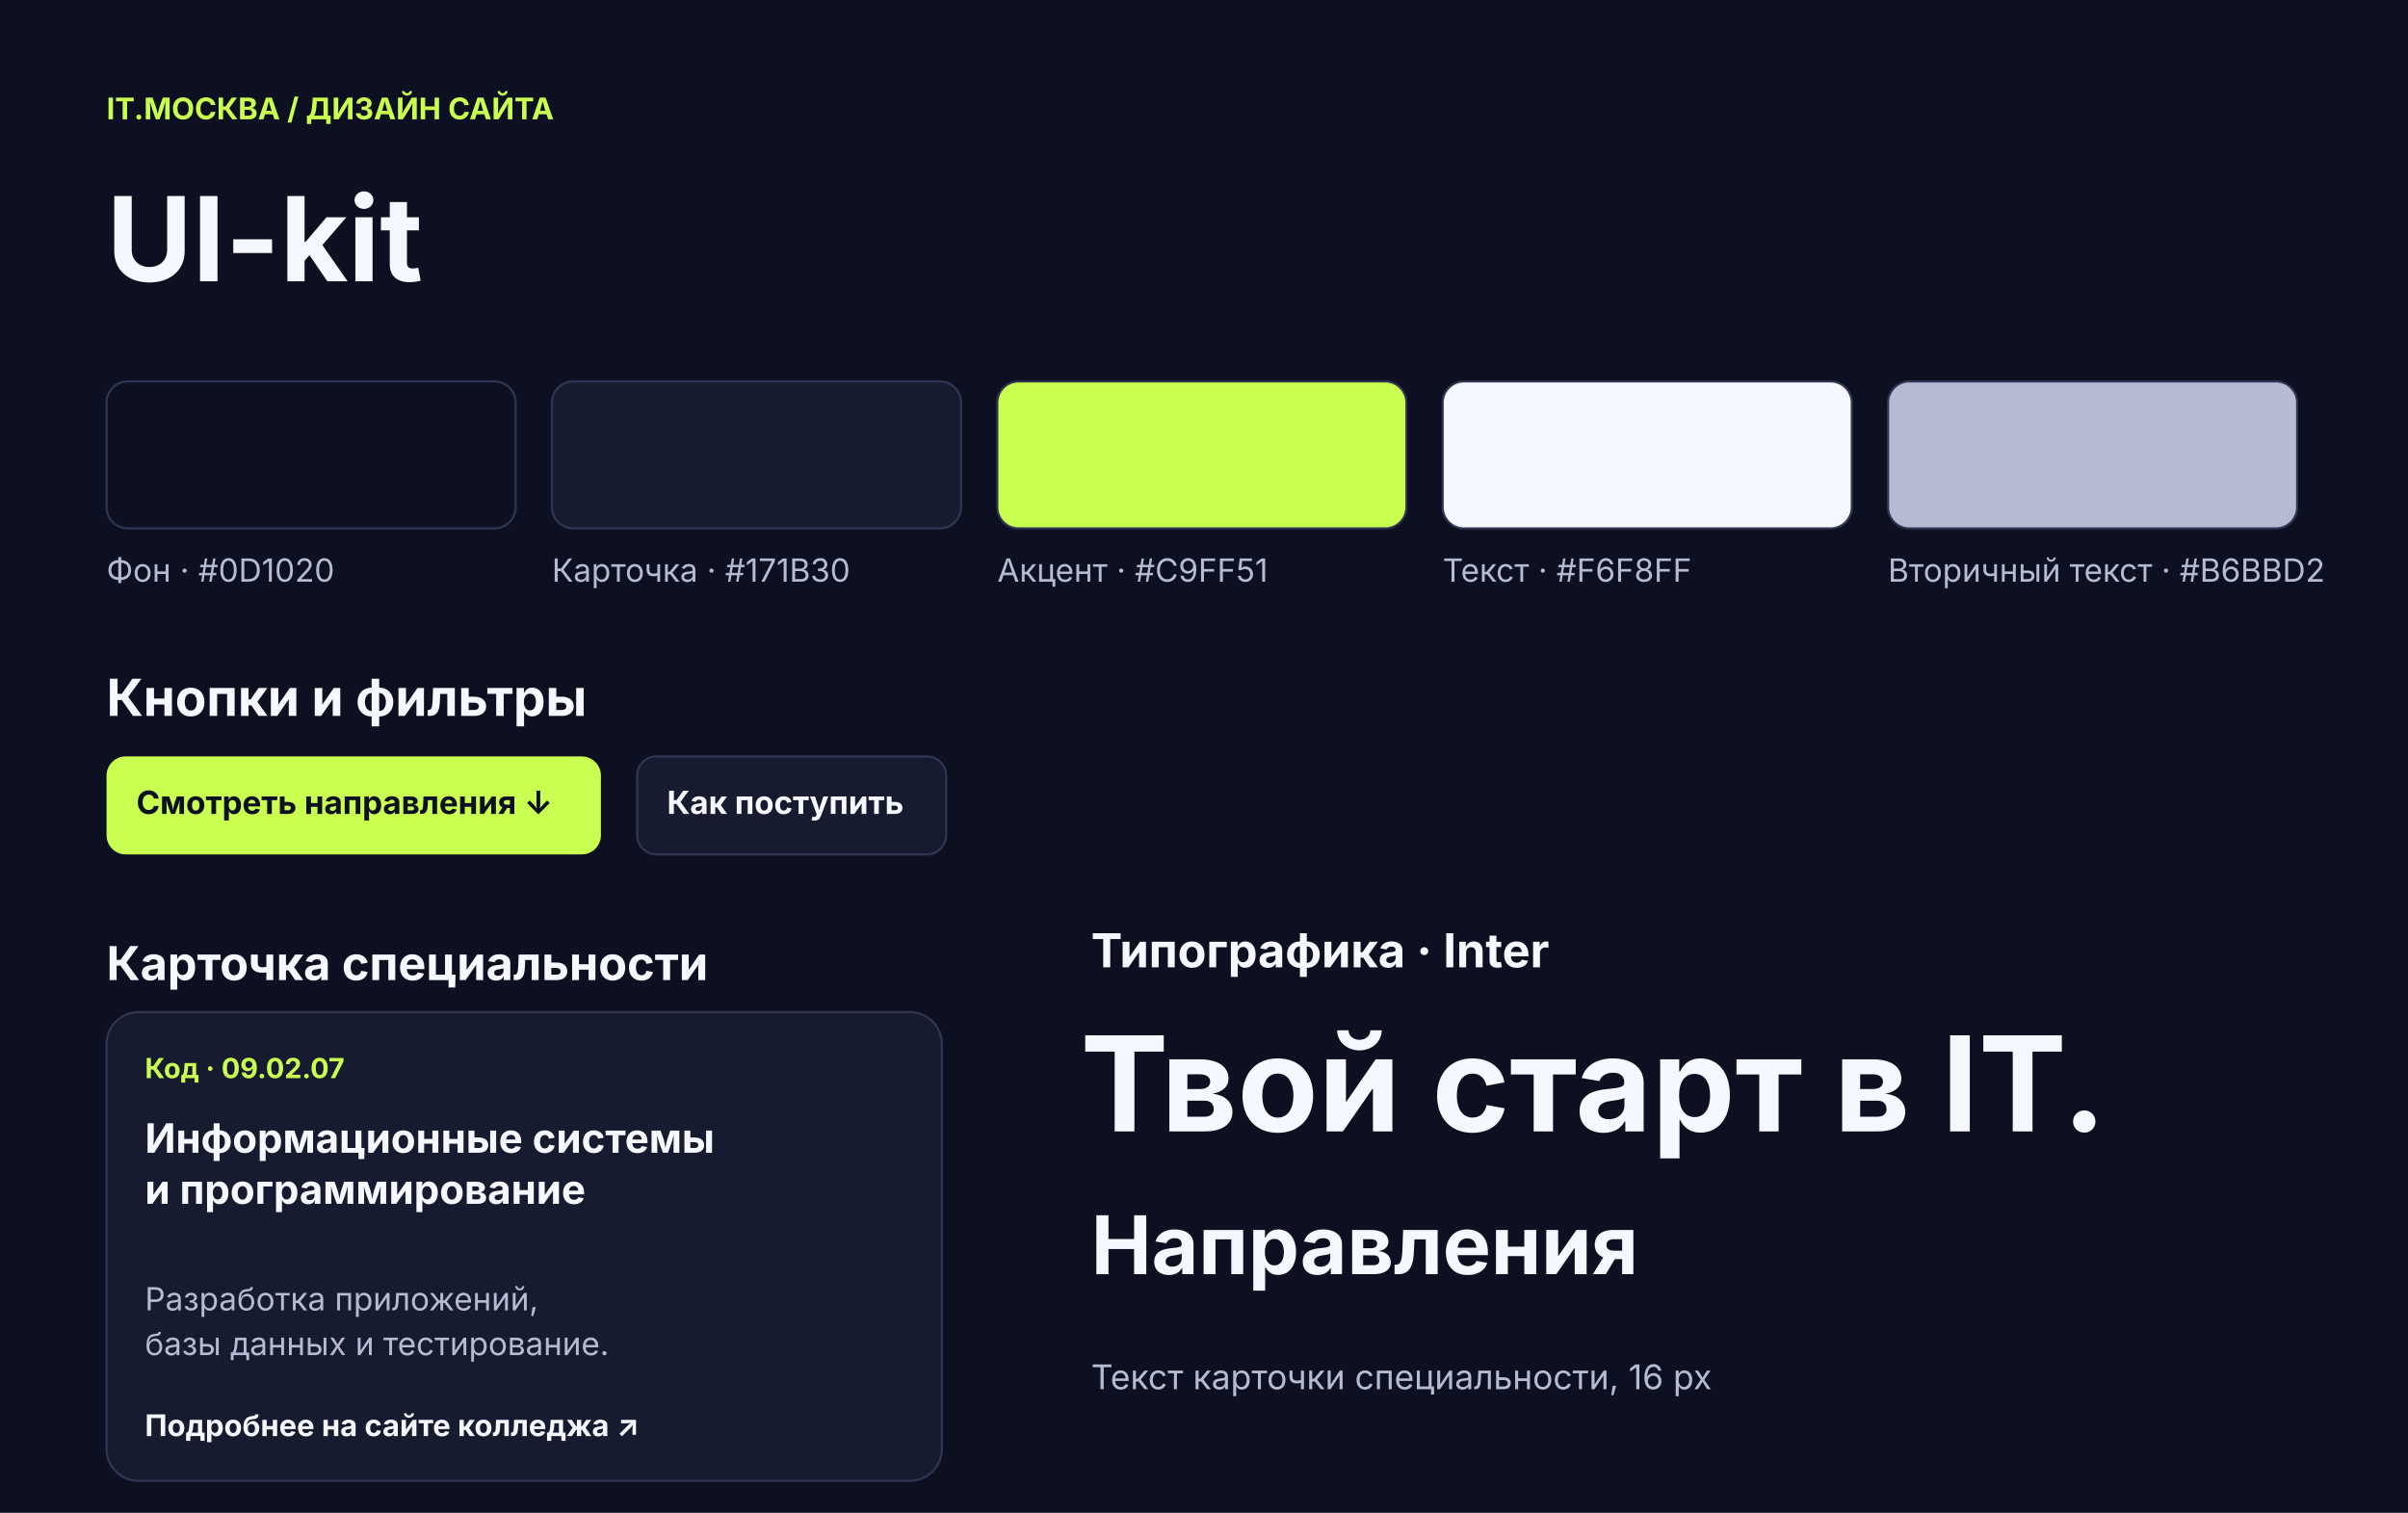
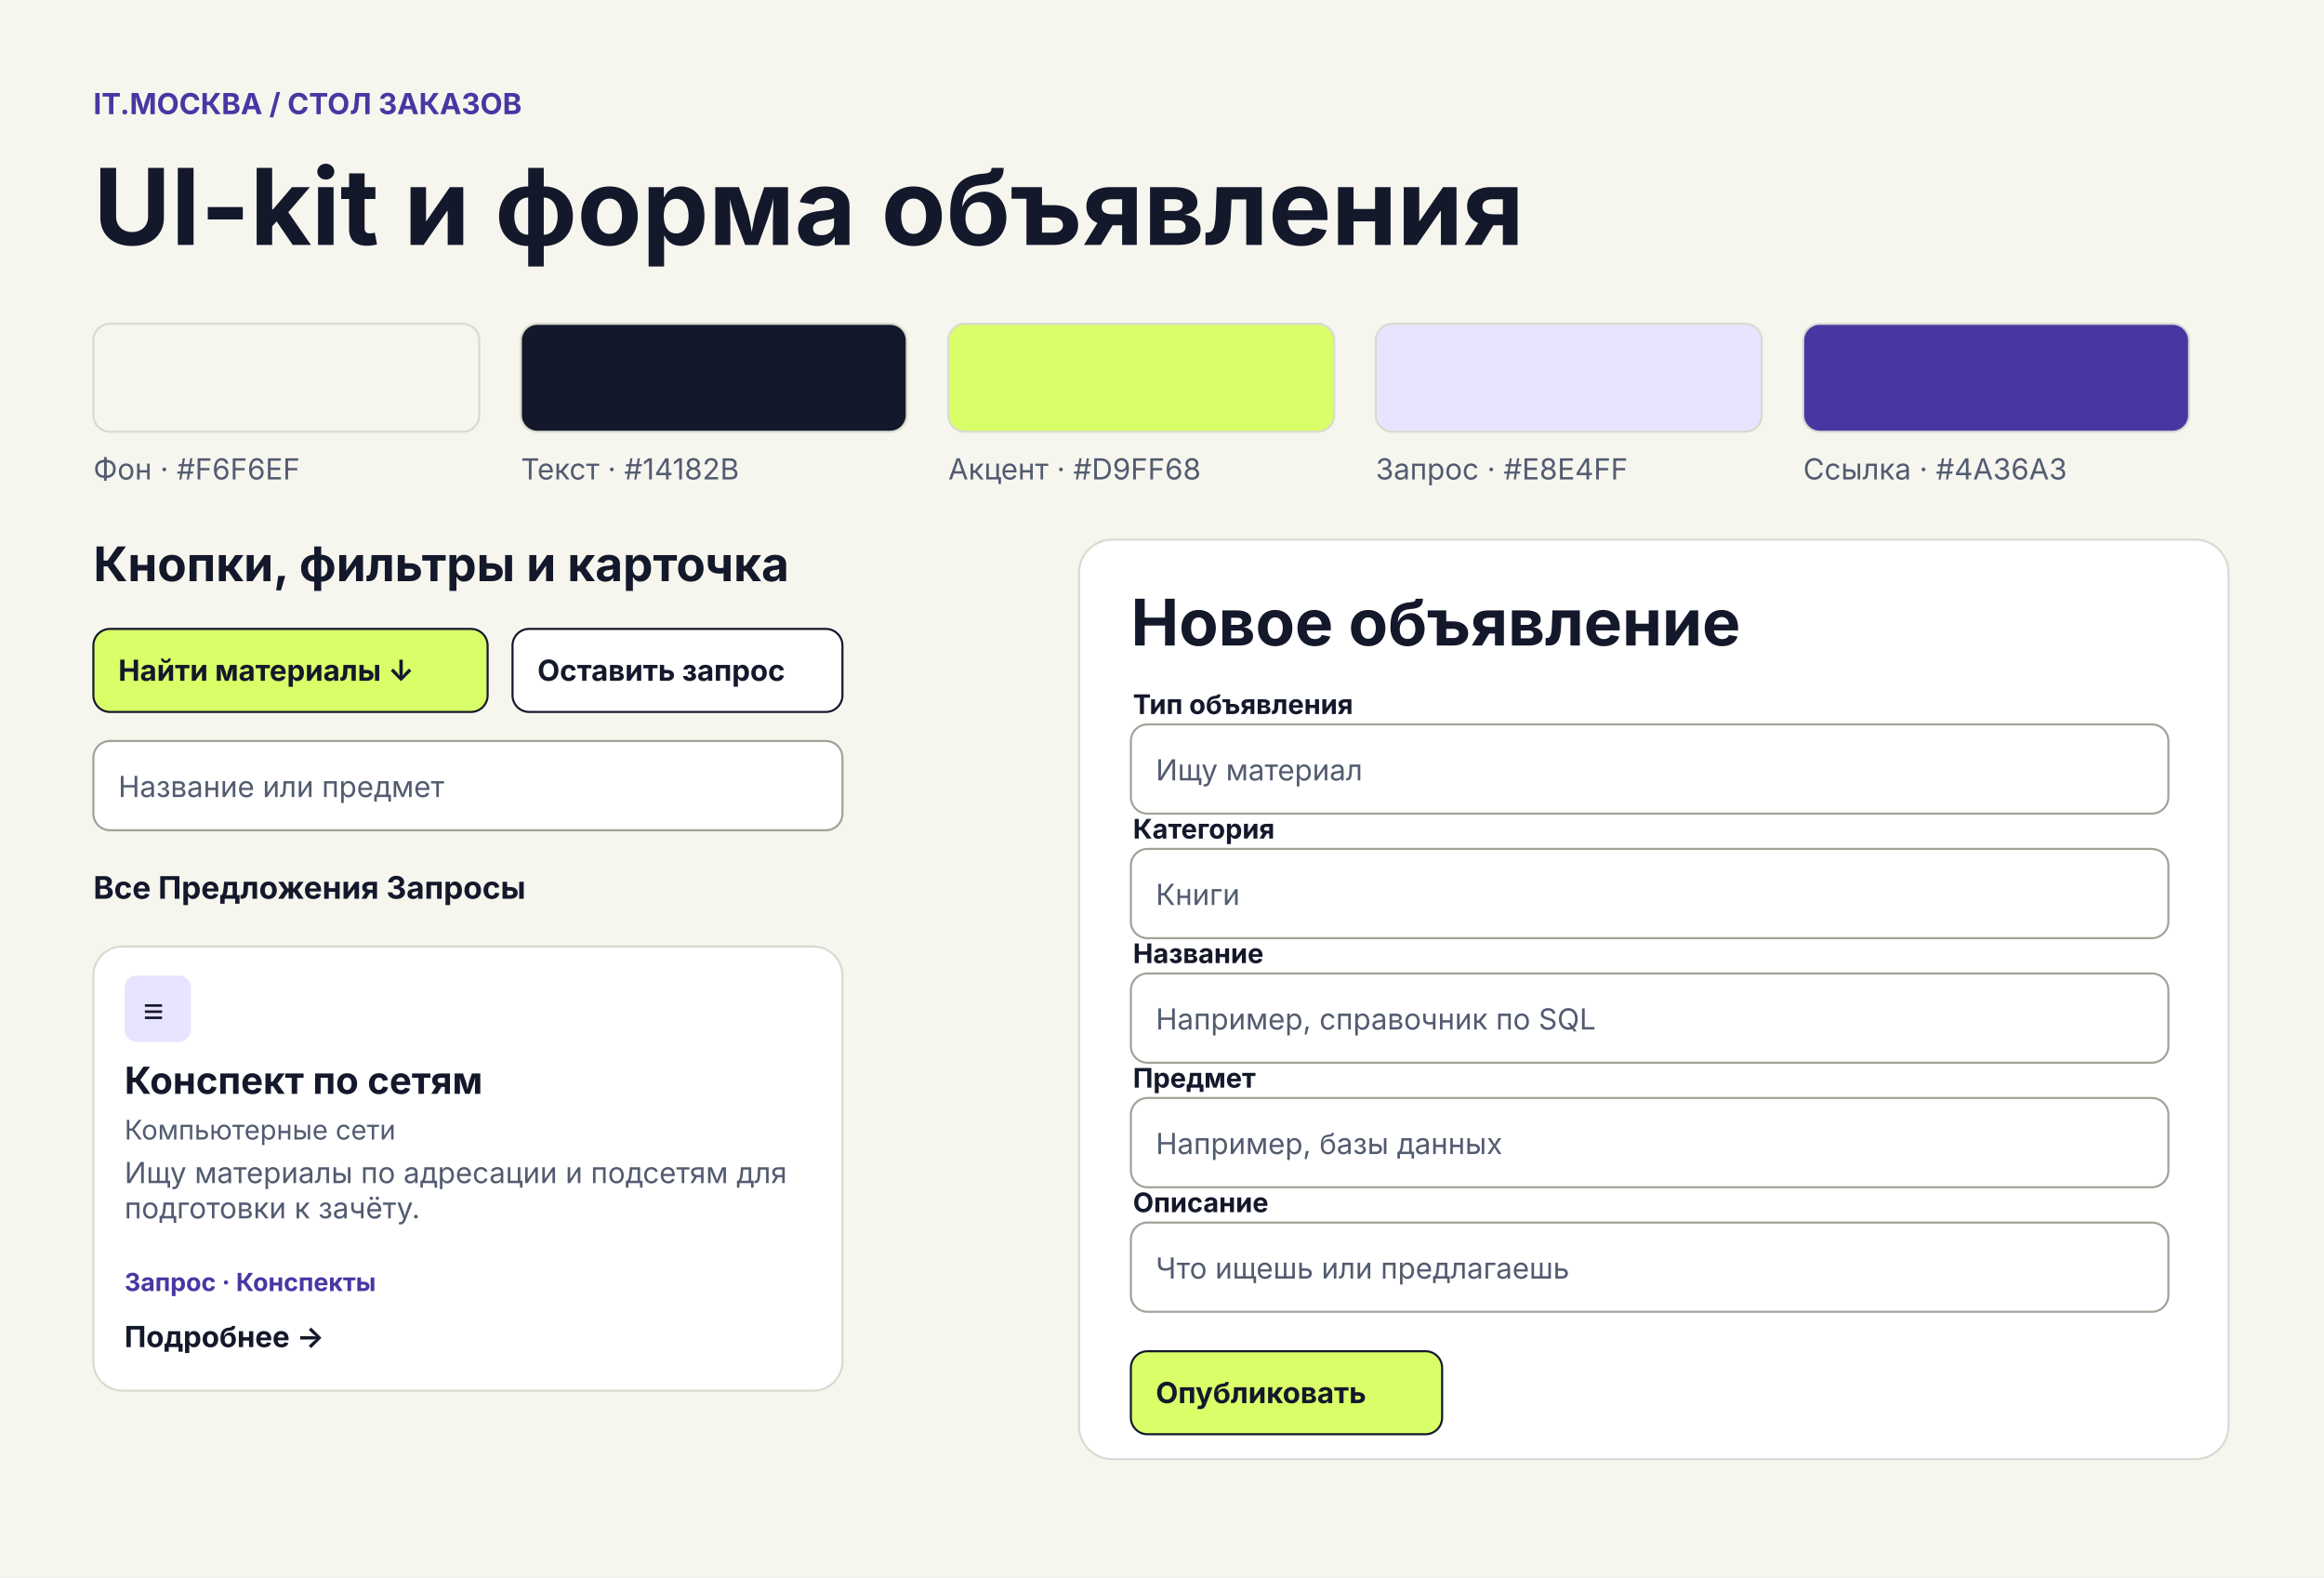
- <svg xmlns="http://www.w3.org/2000/svg" width="1130" height="710">
-   <rect width="100%" height="100%" fill="#0D1020" />
-   <text x="50" y="56" fill="#C9FF51" font-family="Inter, Arial, sans-serif" font-size="14" font-weight="700">IT.МОСКВА / ДИЗАЙН САЙТА</text>
-   <text x="50" y="132" fill="#F6F8FF" font-family="Inter, Arial, sans-serif" font-size="55" font-weight="700">UI-kit</text>
-   <rect x="50" y="179" width="192" height="69" rx="10" fill="#0D1020" stroke="#303652" />
-   <text x="50" y="273" fill="#B6BBD2" font-family="Inter, Arial, sans-serif" font-size="15" font-weight="400">Фон · #0D1020</text>
-   <rect x="259" y="179" width="192" height="69" rx="10" fill="#171B30" stroke="#303652" />
-   <text x="259" y="273" fill="#B6BBD2" font-family="Inter, Arial, sans-serif" font-size="15" font-weight="400">Карточка · #171B30</text>
-   <rect x="468" y="179" width="192" height="69" rx="10" fill="#C9FF51" stroke="#303652" />
-   <text x="468" y="273" fill="#B6BBD2" font-family="Inter, Arial, sans-serif" font-size="15" font-weight="400">Акцент · #C9FF51</text>
-   <rect x="677" y="179" width="192" height="69" rx="10" fill="#F6F8FF" stroke="#303652" />
-   <text x="677" y="273" fill="#B6BBD2" font-family="Inter, Arial, sans-serif" font-size="15" font-weight="400">Текст · #F6F8FF</text>
-   <rect x="886" y="179" width="192" height="69" rx="10" fill="#B6BBD2" stroke="#303652" />
-   <text x="886" y="273" fill="#B6BBD2" font-family="Inter, Arial, sans-serif" font-size="15" font-weight="400">Вторичный текст · #B6BBD2</text>
-   <text x="50" y="336" fill="#F6F8FF" font-family="Inter, Arial, sans-serif" font-size="24" font-weight="700">Кнопки и фильтры</text>
-   <rect x="50" y="355" width="232" height="46" rx="9" fill="#C9FF51" stroke="none" />
-   <text x="64" y="382" fill="#0D1020" font-family="Inter, Arial, sans-serif" font-size="15" font-weight="700">Смотреть направления ↓</text>
-   <rect x="299" y="355" width="145" height="46" rx="9" fill="#171B30" stroke="#303652" />
-   <text x="313" y="382" fill="#F6F8FF" font-family="Inter, Arial, sans-serif" font-size="15" font-weight="700">Как поступить</text>
-   <text x="50" y="460" fill="#F6F8FF" font-family="Inter, Arial, sans-serif" font-size="22" font-weight="700">Карточка специальности</text>
-   <rect x="50" y="475" width="392" height="220" rx="15" fill="#171B30" stroke="#303652" />
-   <text x="68" y="506" fill="#C9FF51" font-family="Inter, Arial, sans-serif" font-size="13" font-weight="700">Код · 09.02.07</text>
-   <text x="68" y="541" fill="#F6F8FF" font-family="Inter, Arial, sans-serif" font-size="19" font-weight="700">Информационные системы</text>
-   <text x="68" y="565" fill="#F6F8FF" font-family="Inter, Arial, sans-serif" font-size="19" font-weight="700">и программирование</text>
-   <text x="68" y="615" fill="#B6BBD2" font-family="Inter, Arial, sans-serif" font-size="15" font-weight="400">Разработка приложений,</text>
-   <text x="68" y="636" fill="#B6BBD2" font-family="Inter, Arial, sans-serif" font-size="15" font-weight="400">базы данных и тестирование.</text>
-   <text x="68" y="674" fill="#F6F8FF" font-family="Inter, Arial, sans-serif" font-size="14" font-weight="700">Подробнее на сайте колледжа ↗</text>
-   <text x="512" y="454" fill="#F6F8FF" font-family="Inter, Arial, sans-serif" font-size="22" font-weight="700">Типографика · Inter</text>
-   <text x="507" y="531" fill="#F6F8FF" font-family="Inter, Arial, sans-serif" font-size="62" font-weight="700">Твой старт в IT.</text>
-   <text x="512" y="598" fill="#F6F8FF" font-family="Inter, Arial, sans-serif" font-size="38" font-weight="700">Направления</text>
-   <text x="512" y="652" fill="#B6BBD2" font-family="Inter, Arial, sans-serif" font-size="16" font-weight="400">Текст карточки специальности, 16 px</text>
+ <svg xmlns="http://www.w3.org/2000/svg" width="1120" height="760" viewBox="0 0 1120 760">
+   <rect x="0" y="0" width="1120" height="760" rx="0" fill="#F6F6EF" stroke="none" />
+   <text x="45" y="55" fill="#4A36A3" font-family="Inter,Arial,sans-serif" font-size="14" font-weight="700">IT.МОСКВА / СТОЛ ЗАКАЗОВ</text>
+   <text x="45" y="118" fill="#14182B" font-family="Inter,Arial,sans-serif" font-size="51" font-weight="700">UI-kit и форма объявления</text>
+   <rect x="45" y="156" width="186" height="52" rx="8" fill="#F6F6EF" stroke="#D8DBD1" />
+   <text x="45" y="231" fill="#525B70" font-family="Inter,Arial,sans-serif" font-size="14" font-weight="400">Фон · #F6F6EF</text>
+   <rect x="251" y="156" width="186" height="52" rx="8" fill="#14182B" stroke="#D8DBD1" />
+   <text x="251" y="231" fill="#525B70" font-family="Inter,Arial,sans-serif" font-size="14" font-weight="400">Текст · #14182B</text>
+   <rect x="457" y="156" width="186" height="52" rx="8" fill="#D9FF68" stroke="#D8DBD1" />
+   <text x="457" y="231" fill="#525B70" font-family="Inter,Arial,sans-serif" font-size="14" font-weight="400">Акцент · #D9FF68</text>
+   <rect x="663" y="156" width="186" height="52" rx="8" fill="#E8E4FF" stroke="#D8DBD1" />
+   <text x="663" y="231" fill="#525B70" font-family="Inter,Arial,sans-serif" font-size="14" font-weight="400">Запрос · #E8E4FF</text>
+   <rect x="869" y="156" width="186" height="52" rx="8" fill="#4A36A3" stroke="#D8DBD1" />
+   <text x="869" y="231" fill="#525B70" font-family="Inter,Arial,sans-serif" font-size="14" font-weight="400">Ссылка · #4A36A3</text>
+   <text x="45" y="280" fill="#14182B" font-family="Inter,Arial,sans-serif" font-size="23" font-weight="700">Кнопки, фильтры и карточка</text>
+   <rect x="45" y="303" width="190" height="40" rx="8" fill="#D9FF68" stroke="#14182B" />
+   <text x="57" y="328" fill="#14182B" font-family="Inter,Arial,sans-serif" font-size="14" font-weight="700">Найти материалы ↓</text>
+   <rect x="247" y="303" width="159" height="40" rx="8" fill="#FFFFFF" stroke="#14182B" />
+   <text x="259" y="328" fill="#14182B" font-family="Inter,Arial,sans-serif" font-size="14" font-weight="700">Оставить запрос</text>
+   <rect x="45" y="357" width="361" height="43" rx="8" fill="#FFFFFF" stroke="#9EA498" />
+   <text x="57" y="384" fill="#525B70" font-family="Inter,Arial,sans-serif" font-size="14" font-weight="400">Название или предмет</text>
+   <text x="45" y="433" fill="#14182B" font-family="Inter,Arial,sans-serif" font-size="15" font-weight="700">Все     Предложения     Запросы</text>
+   <rect x="45" y="456" width="361" height="214" rx="14" fill="#FFFFFF" stroke="#D8DBD1" />
+   <rect x="60" y="470" width="32" height="32" rx="6" fill="#E8E4FF" stroke="none" />
+   <text x="69" y="493" fill="#14182B" font-family="Inter,Arial,sans-serif" font-size="17" font-weight="700">≡</text>
+   <text x="60" y="527" fill="#14182B" font-family="Inter,Arial,sans-serif" font-size="18" font-weight="700">Конспект по сетям</text>
+   <text x="60" y="549" fill="#525B70" font-family="Inter,Arial,sans-serif" font-size="13" font-weight="400">Компьютерные сети</text>
+   <text x="60" y="570" fill="#525B70" font-family="Inter,Arial,sans-serif" font-size="14" font-weight="400">Ищу материалы по адресации и подсетям для</text>
+   <text x="60" y="587" fill="#525B70" font-family="Inter,Arial,sans-serif" font-size="14" font-weight="400">подготовки к зачёту.</text>
+   <text x="60" y="622" fill="#4A36A3" font-family="Inter,Arial,sans-serif" font-size="12" font-weight="700">Запрос · Конспекты</text>
+   <text x="60" y="649" fill="#14182B" font-family="Inter,Arial,sans-serif" font-size="14" font-weight="700">Подробнее →</text>
+   <rect x="520" y="260" width="554" height="443" rx="16" fill="#FFFFFF" stroke="#D8DBD1" />
+   <text x="545" y="311" fill="#14182B" font-family="Inter,Arial,sans-serif" font-size="31" font-weight="700">Новое объявление</text>
+   <text x="546" y="344" fill="#14182B" font-family="Inter,Arial,sans-serif" font-size="13" font-weight="700">Тип объявления</text>
+   <rect x="545" y="349" width="500" height="43" rx="8" fill="#FFFFFF" stroke="#9EA498" />
+   <text x="557" y="376" fill="#525B70" font-family="Inter,Arial,sans-serif" font-size="14" font-weight="400">Ищу материал</text>
+   <text x="546" y="404" fill="#14182B" font-family="Inter,Arial,sans-serif" font-size="13" font-weight="700">Категория</text>
+   <rect x="545" y="409" width="500" height="43" rx="8" fill="#FFFFFF" stroke="#9EA498" />
+   <text x="557" y="436" fill="#525B70" font-family="Inter,Arial,sans-serif" font-size="14" font-weight="400">Книги</text>
+   <text x="546" y="464" fill="#14182B" font-family="Inter,Arial,sans-serif" font-size="13" font-weight="700">Название</text>
+   <rect x="545" y="469" width="500" height="43" rx="8" fill="#FFFFFF" stroke="#9EA498" />
+   <text x="557" y="496" fill="#525B70" font-family="Inter,Arial,sans-serif" font-size="14" font-weight="400">Например, справочник по SQL</text>
+   <text x="546" y="524" fill="#14182B" font-family="Inter,Arial,sans-serif" font-size="13" font-weight="700">Предмет</text>
+   <rect x="545" y="529" width="500" height="43" rx="8" fill="#FFFFFF" stroke="#9EA498" />
+   <text x="557" y="556" fill="#525B70" font-family="Inter,Arial,sans-serif" font-size="14" font-weight="400">Например, базы данных</text>
+   <text x="546" y="584" fill="#14182B" font-family="Inter,Arial,sans-serif" font-size="13" font-weight="700">Описание</text>
+   <rect x="545" y="589" width="500" height="43" rx="8" fill="#FFFFFF" stroke="#9EA498" />
+   <text x="557" y="616" fill="#525B70" font-family="Inter,Arial,sans-serif" font-size="14" font-weight="400">Что ищешь или предлагаешь</text>
+   <rect x="545" y="651" width="150" height="40" rx="8" fill="#D9FF68" stroke="#14182B" />
+   <text x="557" y="676" fill="#14182B" font-family="Inter,Arial,sans-serif" font-size="14" font-weight="700">Опубликовать</text>
</svg>
